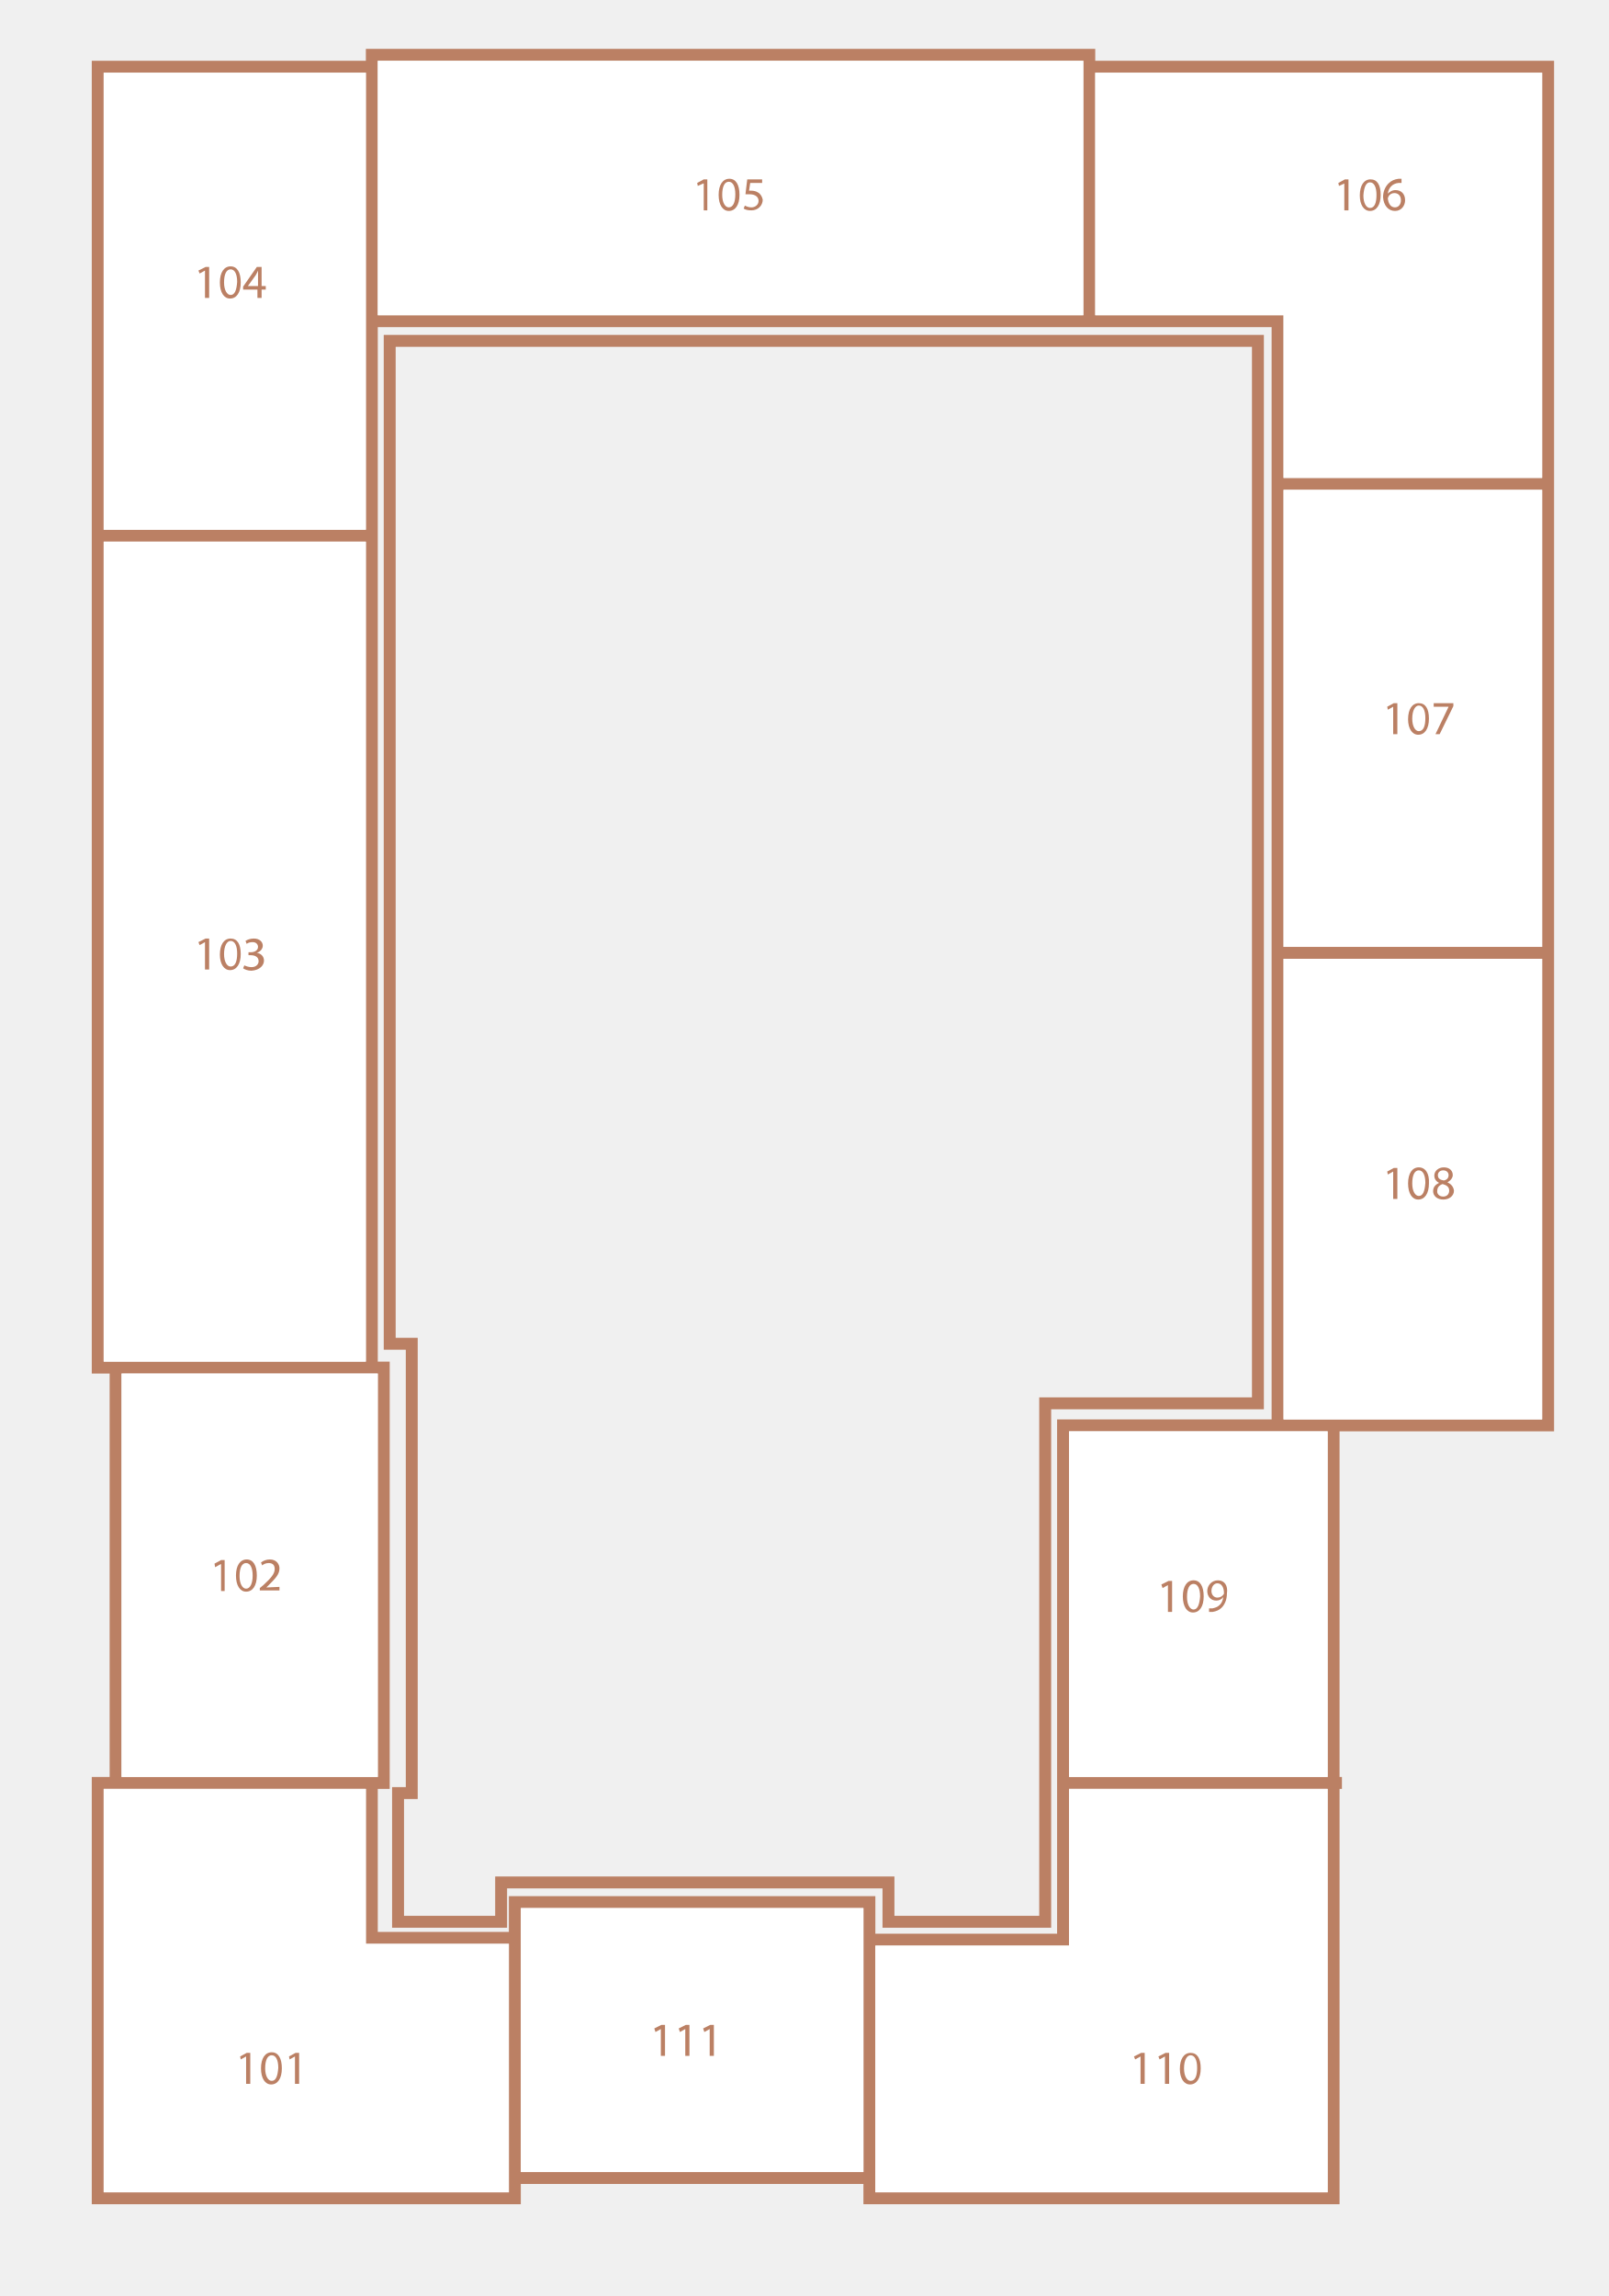
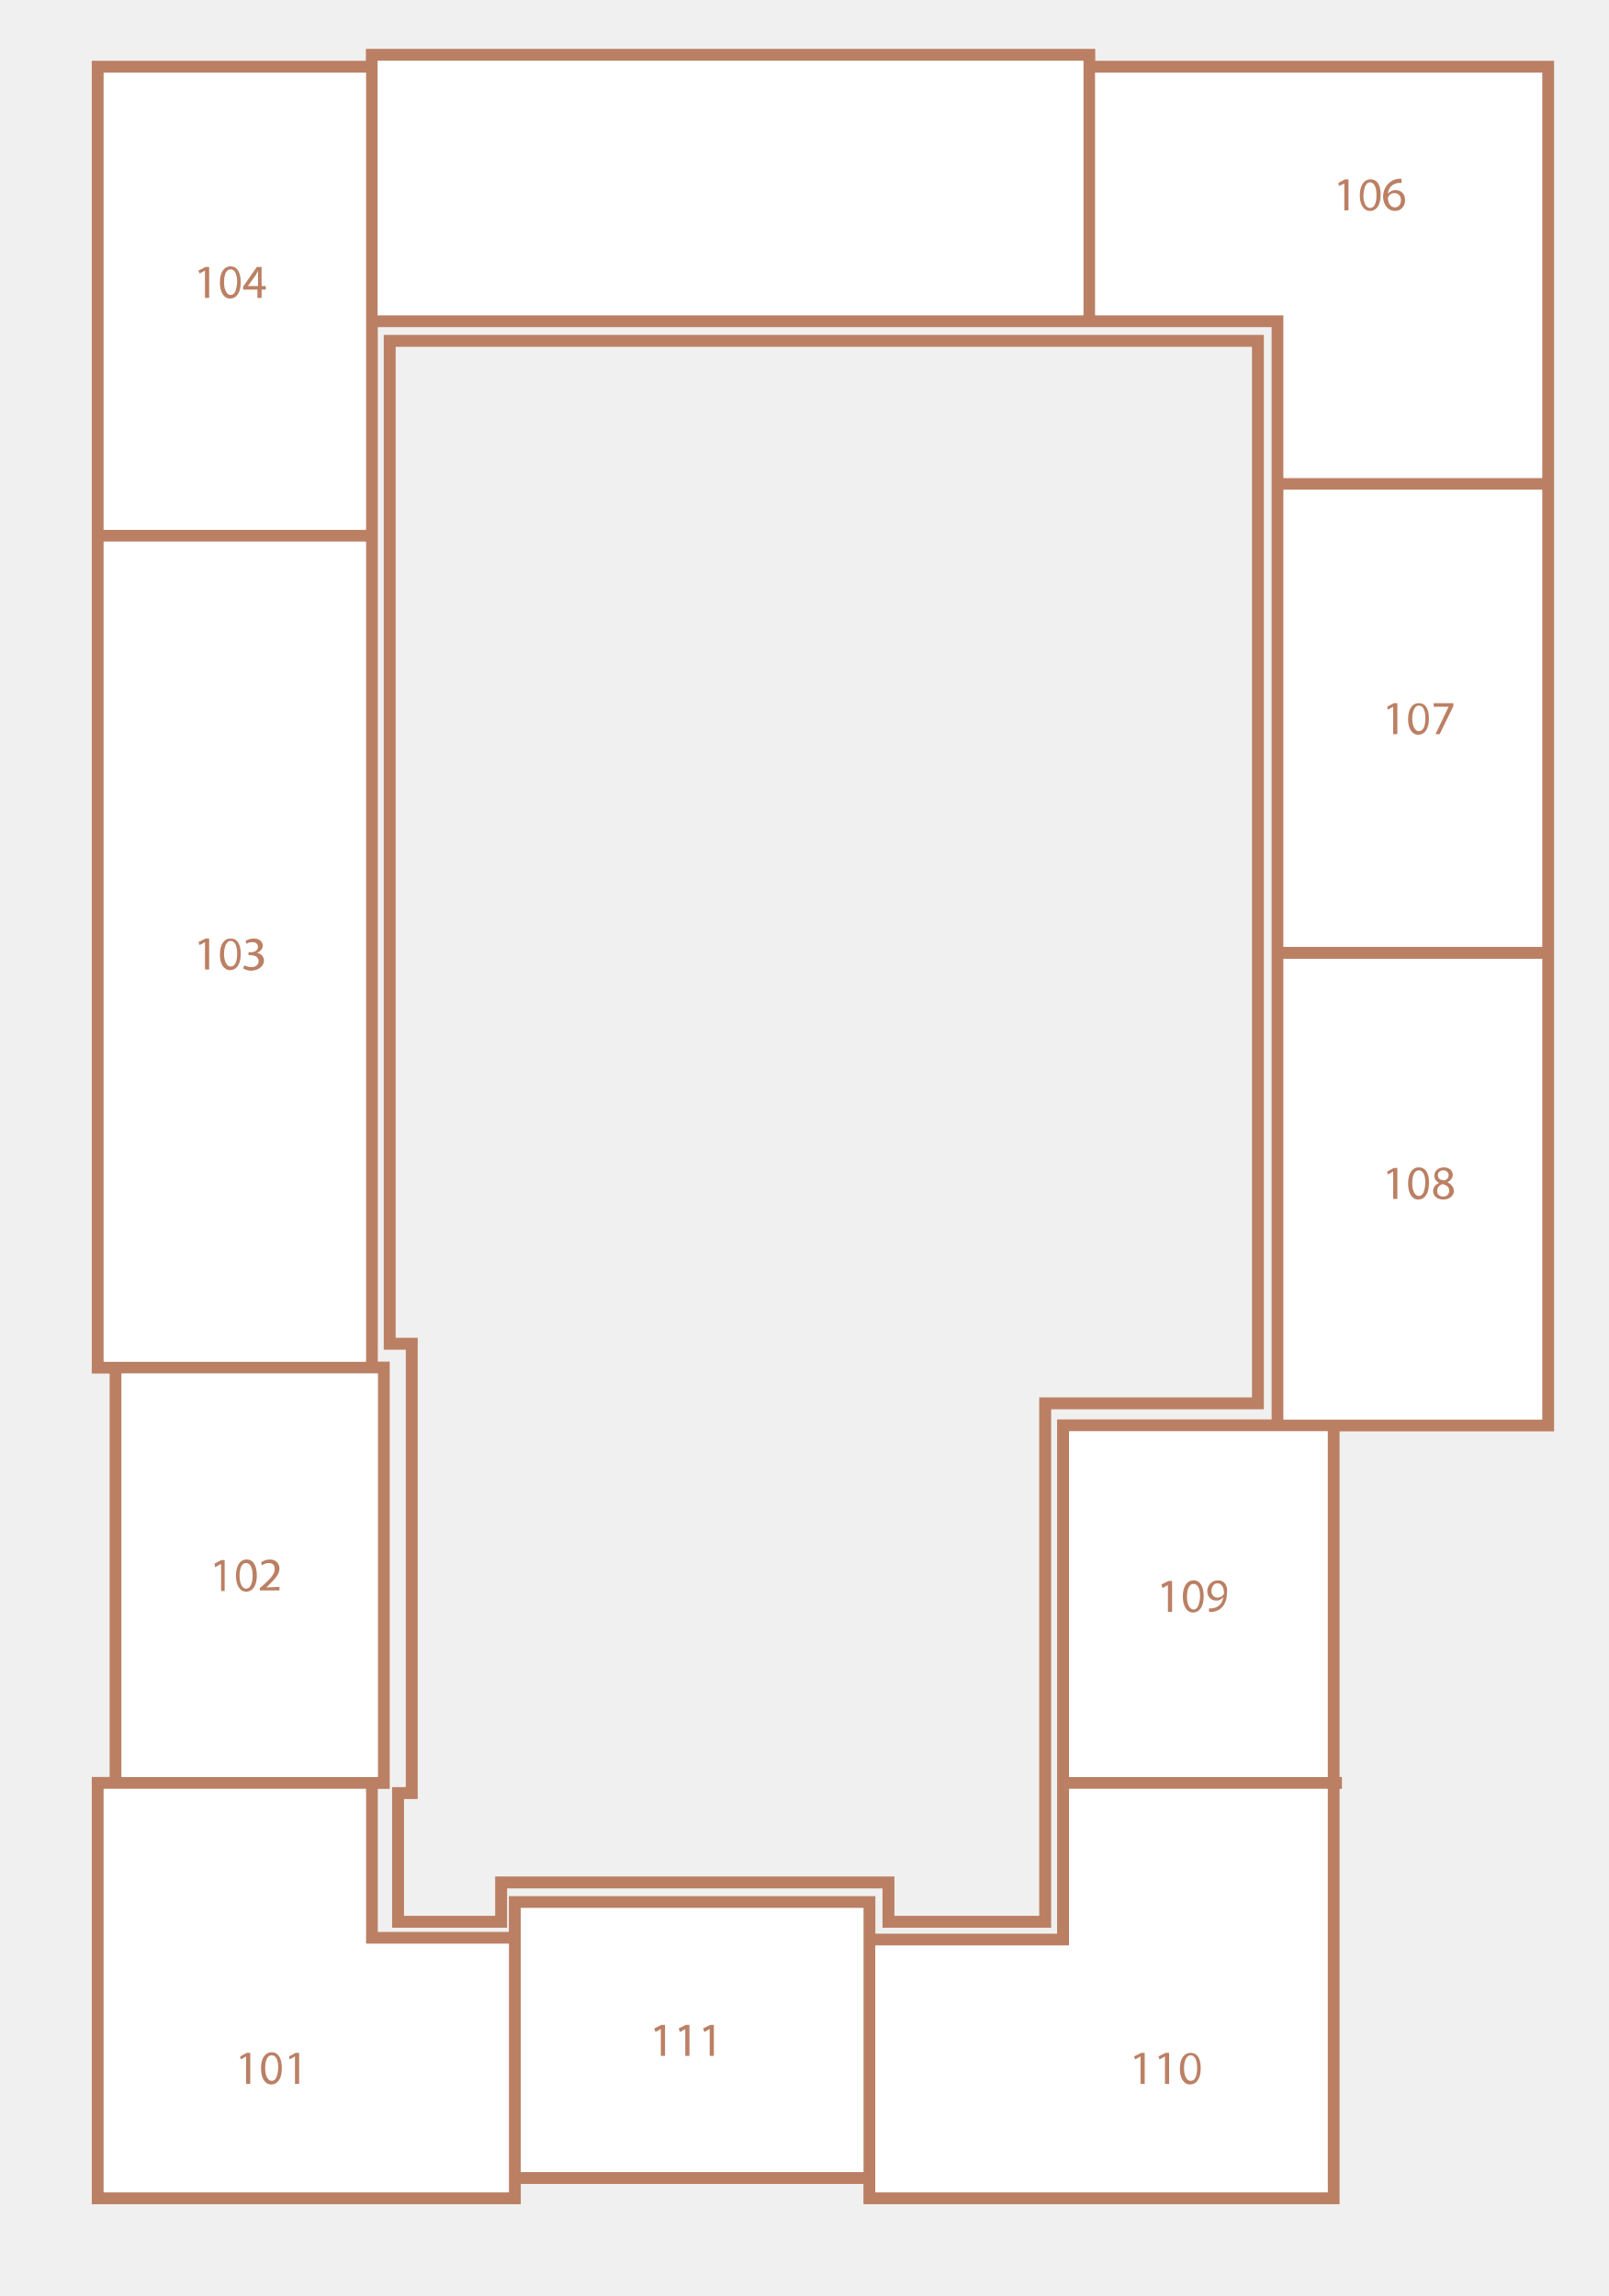
<svg xmlns="http://www.w3.org/2000/svg" version="1.1" id="Слой_1" x="0px" y="0px" viewBox="0 0 269.9 385.3" style="enable-background:new 0 0 269.9 385.3;" xml:space="preserve">
  <style type="text/css">
                                .st0{fill:#bb8064;}
                                .st1{
                                    fill:#ffffff;
                                    transition: all 0.5s;
                                }
                                .st2{fill:#bb8064;}
                                a:hover .st1{
                                    fill: #bb8064;
                                    opacity: 0.8;
                                }
+ 																a.active:not(#ghj) .text polygon,
+ 																a.active:not(#ghj) .text path{
+ 																	fill: #fff;
+                                     opacity: 1;
+ 																}
                            </style>
  <path class="st0" d="M260.8,240.2v-230h-77v-2h-2H61.4v2h-46v220.3h3v67.7h-3v71.7h72v-0.3v-3.1h57.5v3.1v0.3h79.9v-69.7h0.4v-2                                     h-0.4v-58H260.8z M258.8,158.9h-43.4V82.2h43.4V158.9z M183.8,12.2h30.6h0.1h44.3v68h-43.4V52.9h-0.9h-0.1h-30.6V12.2z M63.4,10.2                                     h118.4v1v41.7H63.4V10.2z M62.4,230.5h1v67.7h-43v-67.7H62.4z M17.4,12.2h44v41.9v34.8h-44V12.2z M17.4,228.5V90.9h44v137.6H17.4z                                      M85.4,367.9h-23h-45v-67.7h1h1h42v26h1h23V367.9z M85.4,318.2v0.2v5.8h-22v-24h2v-71.7h-2V54.9h118.4h1h30.6v183.3h-36v86.3h-30.5                                     v-6.1v-0.2H85.4z M144.9,364.5H87.4v-39.3v-1v-4h57.5V364.5z M222.8,325.5v42.4h-75.9v-1.4v-1v-39h32.5v-1v-25.3h43.4V325.5z                                      M222.8,298.2h-43.4v-58h43.4V298.2z M223.8,238.2h-8.4v-77.3h43.4v77.3h-34H223.8z" />
  <path class="st0" d="M148.1,323.5h28.3v-87h35.7V56.2H64.4v170.3h3.7v73.4h-2.3v23.6h19.3v-6.6h63V323.5z M83.1,314.9v6.6H67.8                                     v-19.6h2.3v-77.4h-3.7V58.2h143.7v176.3h-35.7v87h-24.3v-6.6H83.1z" />
  <polygon class="st1" points="17.4,12.2 17.4,88.9 61.4,88.9 61.4,54.1 61.4,12.2  " />
-   <g>
+   <g class="text">
    <polygon class="st2" points="33.3,45.4 33.5,45.9 34.4,45.4 34.4,45.4 34.4,50 35.1,50 35.1,44.8 34.5,44.8        " />
    <path class="st2" d="M38.7,44.7c-1.1,0-1.8,1-1.8,2.7c0,1.7,0.7,2.7,1.7,2.7c1.1,0,1.8-1,1.8-2.7C40.4,45.7,39.8,44.7,38.7,44.7z                                          M38.7,49.5c-0.6,0-1.1-0.8-1.1-2.1c0-1.4,0.4-2.2,1.1-2.2c0.7,0,1.1,0.8,1.1,2.1C39.7,48.7,39.4,49.5,38.7,49.5z" />
    <path class="st2" d="M43.9,44.8h-0.8l-2.3,3.3v0.5h2.4V50h0.7v-1.4h0.7V48h-0.7V44.8z M43.3,46.3V48h-1.7v0l1.3-1.8                                         c0.1-0.2,0.3-0.5,0.4-0.8h0C43.3,45.7,43.3,46,43.3,46.3z" />
  </g>
  <rect x="17.4" y="90.9" class="st1" width="44" height="137.6" />
-   <g>
+   <g class="text">
    <polygon class="st2" points="33.5,158.6 34.4,158.1 34.4,158.1 34.4,162.7 35.1,162.7 35.1,157.5 34.5,157.5 33.3,158.1        " />
    <path class="st2" d="M38.6,162.8c1.1,0,1.8-1,1.8-2.7c0-1.7-0.6-2.6-1.7-2.6c-1.1,0-1.8,1-1.8,2.7                                         C36.9,161.8,37.6,162.8,38.6,162.8z M38.7,157.9c0.7,0,1.1,0.8,1.1,2.1c0,1.3-0.3,2.2-1.1,2.2c-0.6,0-1.1-0.8-1.1-2.1                                         C37.6,158.7,38.1,157.9,38.7,157.9z" />
    <path class="st2" d="M44.3,161.2c0-0.7-0.5-1.2-1.2-1.3v0c0.6-0.2,1-0.7,1-1.2c0-0.6-0.5-1.2-1.5-1.2c-0.6,0-1.1,0.2-1.4,0.4                                         l0.2,0.5c0.2-0.2,0.6-0.3,1-0.3c0.6,0,0.9,0.4,0.9,0.8c0,0.6-0.6,0.9-1.2,0.9h-0.4v0.5h0.4c0.7,0,1.3,0.3,1.3,1c0,0.4-0.3,1-1.2,1                                         c-0.5,0-1-0.2-1.2-0.3l-0.2,0.5c0.3,0.2,0.8,0.4,1.4,0.4C43.6,162.8,44.3,162,44.3,161.2z" />
  </g>
  <polygon class="st1" points="62.4,230.5 20.4,230.5 20.4,298.2 63.4,298.2 63.4,230.5     " />
-   <g>
+   <g class="text">
    <polygon class="st2" points="36,262.4 36.1,263 37,262.5 37.1,262.5 37.1,267 37.7,267 37.7,261.8 37.1,261.8      " />
    <path class="st2" d="M41.4,261.7c-1.1,0-1.8,1-1.8,2.7c0,1.7,0.7,2.7,1.7,2.7c1.1,0,1.8-1,1.8-2.7                                         C43.1,262.7,42.5,261.7,41.4,261.7z M41.3,266.6c-0.6,0-1.1-0.8-1.1-2.1c0-1.4,0.4-2.2,1.1-2.2c0.7,0,1.1,0.8,1.1,2.1                                         C42.4,265.7,42,266.6,41.3,266.6z" />
    <path class="st2" d="M44.7,266.4l0.4-0.4c1.1-1.1,1.8-1.8,1.8-2.8c0-0.7-0.5-1.5-1.6-1.5c-0.6,0-1.1,0.2-1.5,0.5l0.2,0.5                                         c0.2-0.2,0.6-0.4,1.1-0.4c0.8,0,1,0.5,1,1c0,0.8-0.6,1.5-1.9,2.7l-0.6,0.5v0.4h3.3v-0.6L44.7,266.4L44.7,266.4z" />
  </g>
  <polygon class="st1" points="62.4,326.2 61.4,326.2 61.4,300.2 19.4,300.2 18.4,300.2 17.4,300.2 17.4,367.9 62.4,367.9                                      85.4,367.9 85.4,326.2   " />
-   <g>
+   <g class="text">
    <polygon class="st2" points="40.3,345.1 40.4,345.6 41.3,345.1 41.3,345.1 41.3,349.7 42,349.7 42,344.5 41.4,344.5        " />
    <path class="st2" d="M45.6,344.4c-1.1,0-1.8,1-1.8,2.7c0,1.7,0.7,2.7,1.7,2.7c1.1,0,1.8-1,1.8-2.7                                         C47.3,345.4,46.7,344.4,45.6,344.4z M45.6,349.2c-0.6,0-1.1-0.8-1.1-2.1c0-1.4,0.4-2.2,1.1-2.2c0.7,0,1.1,0.8,1.1,2.1                                         C46.6,348.4,46.3,349.2,45.6,349.2z" />
    <polygon class="st2" points="48.5,345.1 48.6,345.6 49.5,345.1 49.5,345.1 49.5,349.7 50.2,349.7 50.2,344.5 49.6,344.5        " />
  </g>
  <polygon class="st1" points="87.4,320.2 87.4,324.2 87.4,325.2 87.4,364.5 144.9,364.5 144.9,320.2    " />
-   <g>
+   <g class="text">
    <polygon class="st2" points="110.9,340.5 110.9,340.5 110.9,345 111.6,345 111.6,339.8 111,339.8 109.8,340.4 110,341      " />
    <polygon class="st2" points="115,340.5 115,340.5 115,345 115.7,345 115.7,339.8 115.1,339.8 113.9,340.4 114.1,341        " />
    <polygon class="st2" points="119.1,340.5 119.1,340.5 119.1,345 119.8,345 119.8,339.8 119.2,339.8 118,340.4 118.2,341        " />
  </g>
  <polygon class="st1" points="179.4,300.2 179.4,325.5 179.4,326.5 146.9,326.5 146.9,365.5 146.9,366.5 146.9,367.9 222.8,367.9                                      222.8,325.5 222.8,300.2     " />
-   <g>
+   <g class="text">
    <polygon class="st2" points="190.5,345.6 191.4,345.1 191.4,345.1 191.4,349.7 192.1,349.7 192.1,344.5 191.5,344.5 190.3,345.1                                                  " />
    <polygon class="st2" points="195.5,345.1 195.5,345.1 195.5,349.7 196.2,349.7 196.2,344.5 195.6,344.5 194.4,345.1 194.6,345.6                                                  " />
    <path class="st2" d="M199.7,349.8c1.1,0,1.8-1,1.8-2.7c0-1.7-0.6-2.6-1.7-2.6c-1.1,0-1.8,1-1.8,2.7                                         C198,348.8,198.7,349.8,199.7,349.8z M199.8,344.9c0.7,0,1.1,0.8,1.1,2.1c0,1.3-0.3,2.2-1.1,2.2c-0.6,0-1.1-0.8-1.1-2.1                                         C198.7,345.7,199.2,344.9,199.8,344.9z" />
  </g>
  <a class="active" href="/floor/?dom=1&amp;floor=5&amp;section=105">
    <polygon class="st1" points="63.4,10.2 63.4,52.9 181.8,52.9 181.8,11.2 181.8,10.2   " />
-     <g>
+     <g class="text">
      <polygon class="st2" points="117,30.7 117.1,31.2 118,30.8 118.1,30.8 118.1,35.3 118.7,35.3 118.7,30.1 118.1,30.1        " />
      <path class="st2" d="M122.4,30c-1.1,0-1.8,1-1.8,2.7c0,1.7,0.7,2.7,1.7,2.7c1.1,0,1.8-1,1.8-2.7C124.1,31,123.5,30,122.4,30z                                          M122.3,34.8c-0.6,0-1.1-0.8-1.1-2.1c0-1.4,0.4-2.2,1.1-2.2c0.7,0,1.1,0.8,1.1,2.1C123.4,34,123,34.8,122.3,34.8z" />
      <path class="st2" d="M127.2,32.3c-0.3-0.2-0.7-0.3-1.1-0.3c-0.2,0-0.3,0-0.4,0l0.2-1.3h2v-0.6h-2.5l-0.3,2.5c0.2,0,0.4,0,0.7,0                                         c1,0,1.5,0.5,1.5,1.1c0,0.7-0.6,1.1-1.2,1.1c-0.5,0-0.9-0.2-1.1-0.3l-0.2,0.5c0.3,0.2,0.7,0.3,1.3,0.3c1.1,0,1.9-0.8,1.9-1.8                                         C127.9,33,127.6,32.5,127.2,32.3z" />
    </g>
  </a>
  <a href="/floor/?dom=1&amp;floor=5&amp;section=106">
    <polygon class="st1" points="215.1,12.2 214.5,12.2 214.4,12.2 212.1,12.2 183.8,12.2 183.8,52.9 212.1,52.9 214.4,52.9                                      214.5,52.9 215.1,52.9 215.4,52.9 215.4,80.2 258.8,80.2 258.8,12.2   " />
-     <g>
+     <g class="text">
      <polygon class="st2" points="225.6,30.8 225.6,30.8 225.6,35.3 226.3,35.3 226.3,30.1 225.7,30.1 224.6,30.7 224.7,31.2        " />
      <path class="st2" d="M229.9,35.4c1.1,0,1.8-1,1.8-2.7c0-1.7-0.6-2.6-1.7-2.6c-1.1,0-1.8,1-1.8,2.7                                         C228.2,34.4,228.9,35.4,229.9,35.4z M229.9,30.6c0.7,0,1.1,0.8,1.1,2.1c0,1.3-0.3,2.2-1.1,2.2c-0.6,0-1.1-0.8-1.1-2.1                                         C228.9,31.3,229.3,30.6,229.9,30.6z" />
      <path class="st2" d="M234.1,35.4c1.1,0,1.7-0.9,1.7-1.8c0-1-0.6-1.7-1.6-1.7c-0.6,0-1,0.3-1.3,0.6h0c0.1-0.9,0.7-1.7,1.8-1.8                                         c0.2,0,0.4,0,0.5,0V30c-0.1,0-0.3,0-0.5,0c-0.7,0.1-1.2,0.3-1.7,0.8c-0.5,0.5-0.9,1.3-0.9,2.3C232.2,34.5,233,35.4,234.1,35.4z                                          M233,33c0.2-0.4,0.6-0.6,1-0.6c0.6,0,1.1,0.4,1.1,1.2c0,0.7-0.4,1.2-1,1.2c-0.7,0-1.1-0.6-1.2-1.5C232.9,33.2,233,33.1,233,33z" />
    </g>
  </a>
  <rect x="215.4" y="82.2" class="st1" width="43.4" height="76.7" />
-   <g>
+   <g class="text">
    <polygon class="st2" points="232.9,119.1 233.8,118.6 233.8,118.6 233.8,123.2 234.5,123.2 234.5,118 233.9,118 232.8,118.6        " />
    <path class="st2" d="M238,123.3c1.1,0,1.8-1,1.8-2.7c0-1.7-0.6-2.6-1.7-2.6c-1.1,0-1.8,1-1.8,2.7C236.3,122.3,237,123.3,238,123.3                                         z M238.1,118.4c0.7,0,1.1,0.8,1.1,2.1c0,1.3-0.3,2.2-1.1,2.2c-0.6,0-1.1-0.8-1.1-2.1C237,119.2,237.5,118.4,238.1,118.4z" />
    <polygon class="st2" points="243.1,118.6 240.9,123.2 241.6,123.2 243.9,118.5 243.9,118 240.6,118 240.6,118.6 243.1,118.6        " />
  </g>
  <polygon class="st1" points="215.4,160.9 215.4,238.2 223.8,238.2 224.8,238.2 258.8,238.2 258.8,160.9    " />
-   <g>
+   <g class="text">
    <polygon class="st2" points="232.8,196.6 232.9,197.1 233.8,196.6 233.8,196.6 233.8,201.2 234.5,201.2 234.5,196 233.9,196        " />
    <path class="st2" d="M238.1,195.9c-1.1,0-1.8,1-1.8,2.7c0,1.7,0.7,2.7,1.7,2.7c1.1,0,1.8-1,1.8-2.7                                         C239.9,196.9,239.2,195.9,238.1,195.9z M238.1,200.7c-0.6,0-1.1-0.8-1.1-2.1c0-1.4,0.4-2.2,1.1-2.2c0.7,0,1.1,0.8,1.1,2.1                                         C239.1,199.9,238.8,200.7,238.1,200.7z" />
    <path class="st2" d="M242.9,198.4L242.9,198.4c0.6-0.3,0.9-0.8,0.9-1.2c0-0.7-0.5-1.3-1.5-1.3c-0.9,0-1.6,0.6-1.6,1.4                                         c0,0.4,0.2,0.9,0.8,1.2l0,0c-0.6,0.3-1,0.7-1,1.4c0,0.8,0.7,1.4,1.7,1.4c1,0,1.8-0.6,1.8-1.5C243.9,199.1,243.5,198.7,242.9,198.4                                         z M241.3,197.2c0-0.4,0.3-0.8,0.9-0.8c0.6,0,0.9,0.4,0.9,0.8c0,0.5-0.3,0.8-0.8,0.9C241.7,198,241.3,197.8,241.3,197.2z                                          M242.2,200.8c-0.7,0-1.1-0.5-1-1c0-0.5,0.3-0.9,0.9-1.1c0.7,0.2,1.1,0.5,1.1,1.1C243.2,200.4,242.8,200.8,242.2,200.8z" />
  </g>
  <rect x="179.4" y="240.2" class="st1" width="43.4" height="58" />
-   <g>
+   <g class="text">
    <polygon class="st2" points="194.9,265.9 195.1,266.5 196,266 196,266 196,270.5 196.7,270.5 196.7,265.3 196.1,265.3      " />
    <path class="st2" d="M200.3,265.2c-1.1,0-1.8,1-1.8,2.7c0,1.7,0.7,2.7,1.7,2.7c1.1,0,1.8-1,1.8-2.7                                         C202,266.2,201.4,265.2,200.3,265.2z M200.3,270.1c-0.6,0-1.1-0.8-1.1-2.1c0-1.4,0.4-2.2,1.1-2.2c0.7,0,1.1,0.8,1.1,2.1                                         C201.3,269.2,201,270.1,200.3,270.1z" />
    <path class="st2" d="M204.4,265.2c-1.1,0-1.8,0.9-1.8,1.8c0,0.9,0.6,1.6,1.5,1.6c0.5,0,0.9-0.2,1.2-0.6h0                                         c-0.1,0.6-0.3,1.1-0.7,1.4c-0.3,0.3-0.7,0.4-1.1,0.5c-0.2,0-0.4,0-0.6,0v0.6c0.2,0,0.4,0,0.6,0c0.6-0.1,1.1-0.3,1.5-0.7                                         c0.5-0.5,0.9-1.3,0.9-2.4C206.1,266.1,205.5,265.2,204.4,265.2z M205.3,267.6c-0.2,0.3-0.6,0.5-1,0.5c-0.6,0-1-0.5-1-1.1                                         c0-0.7,0.4-1.3,1-1.3c0.7,0,1.1,0.7,1.1,1.6C205.4,267.5,205.4,267.5,205.3,267.6z" />
  </g>
</svg>
